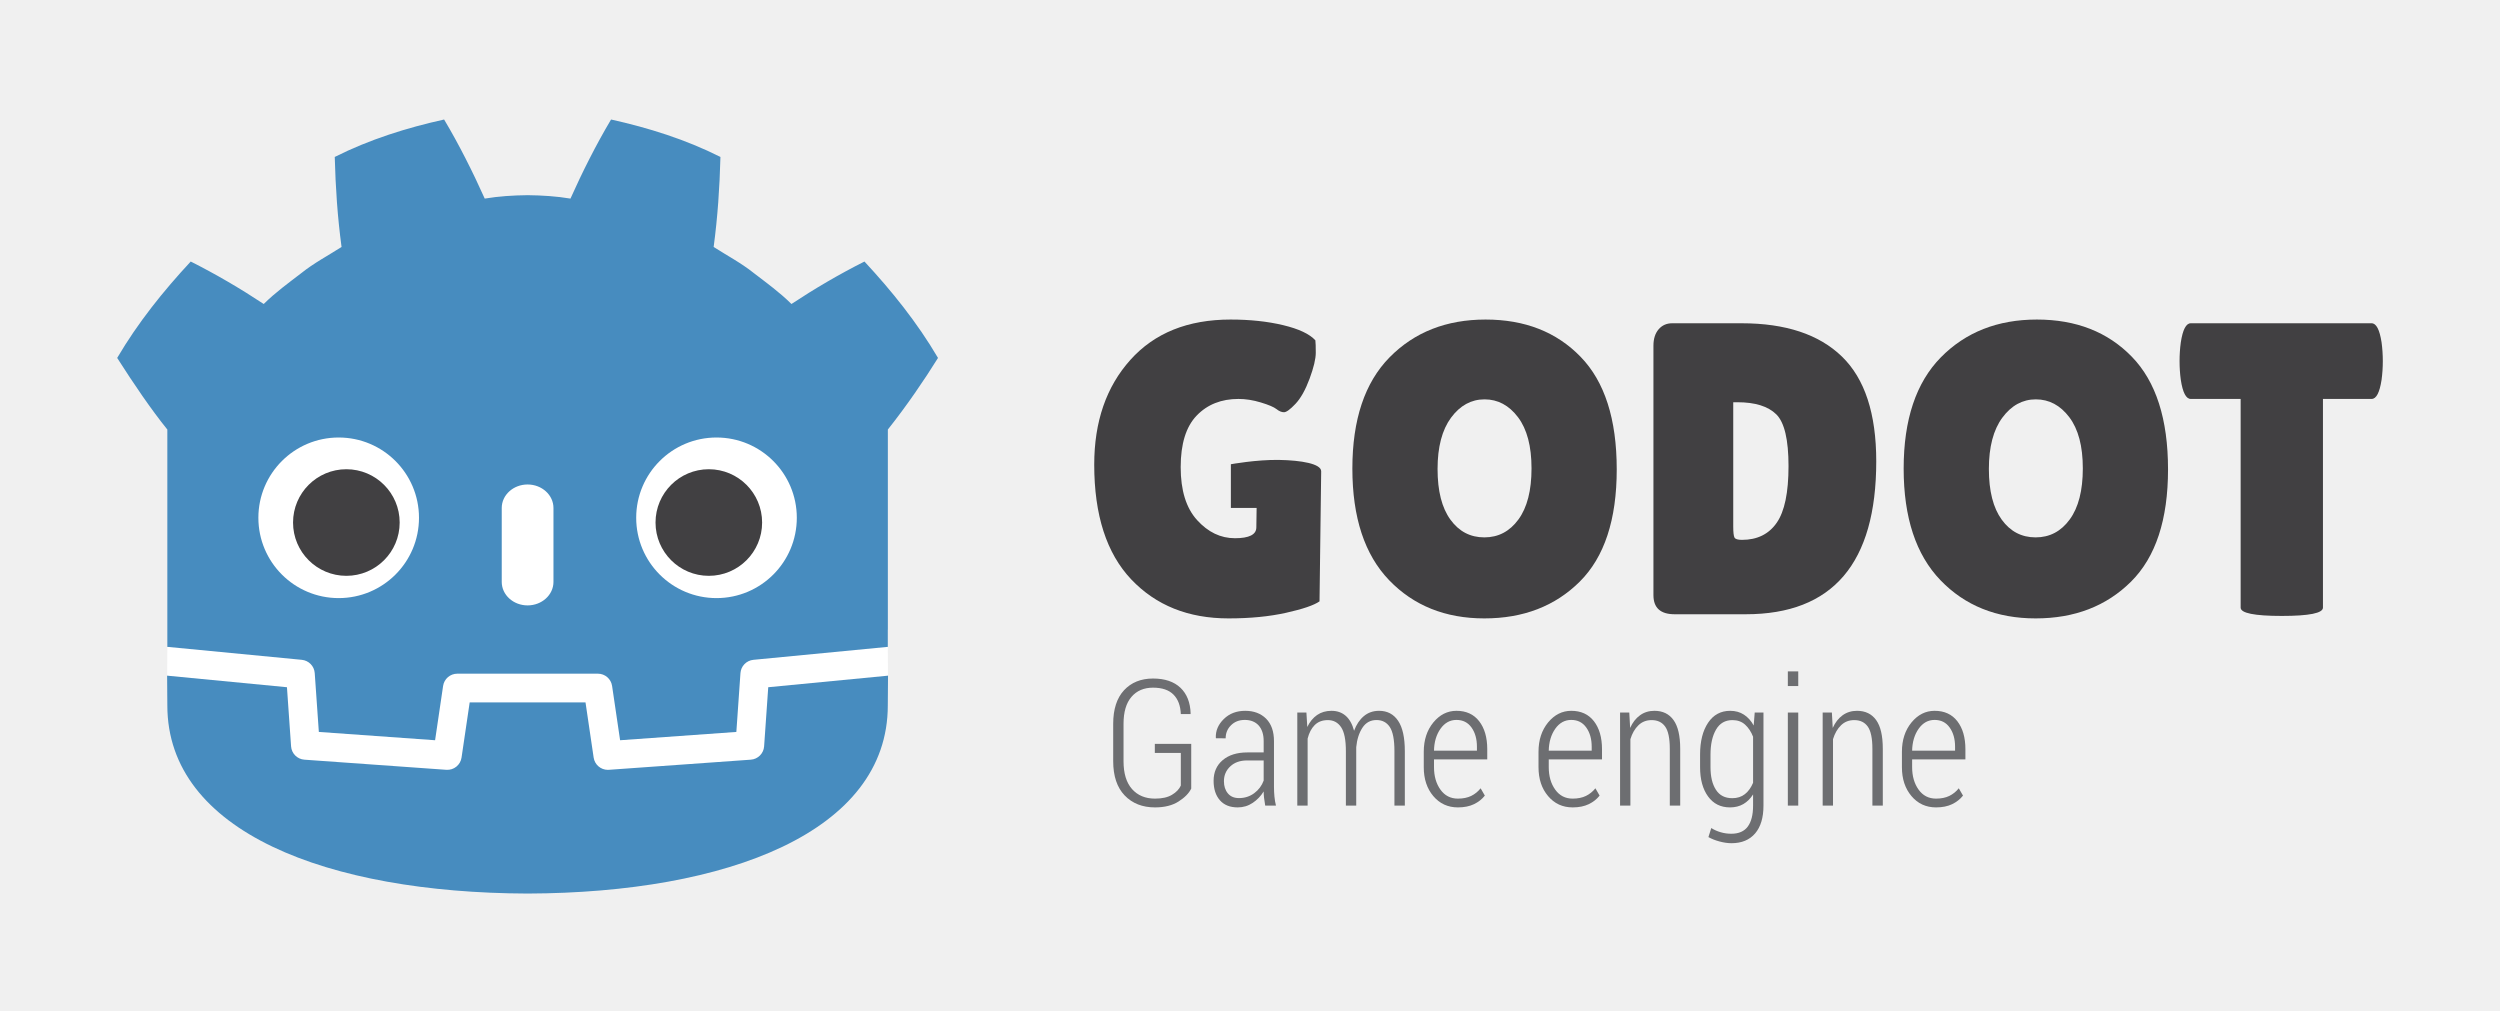
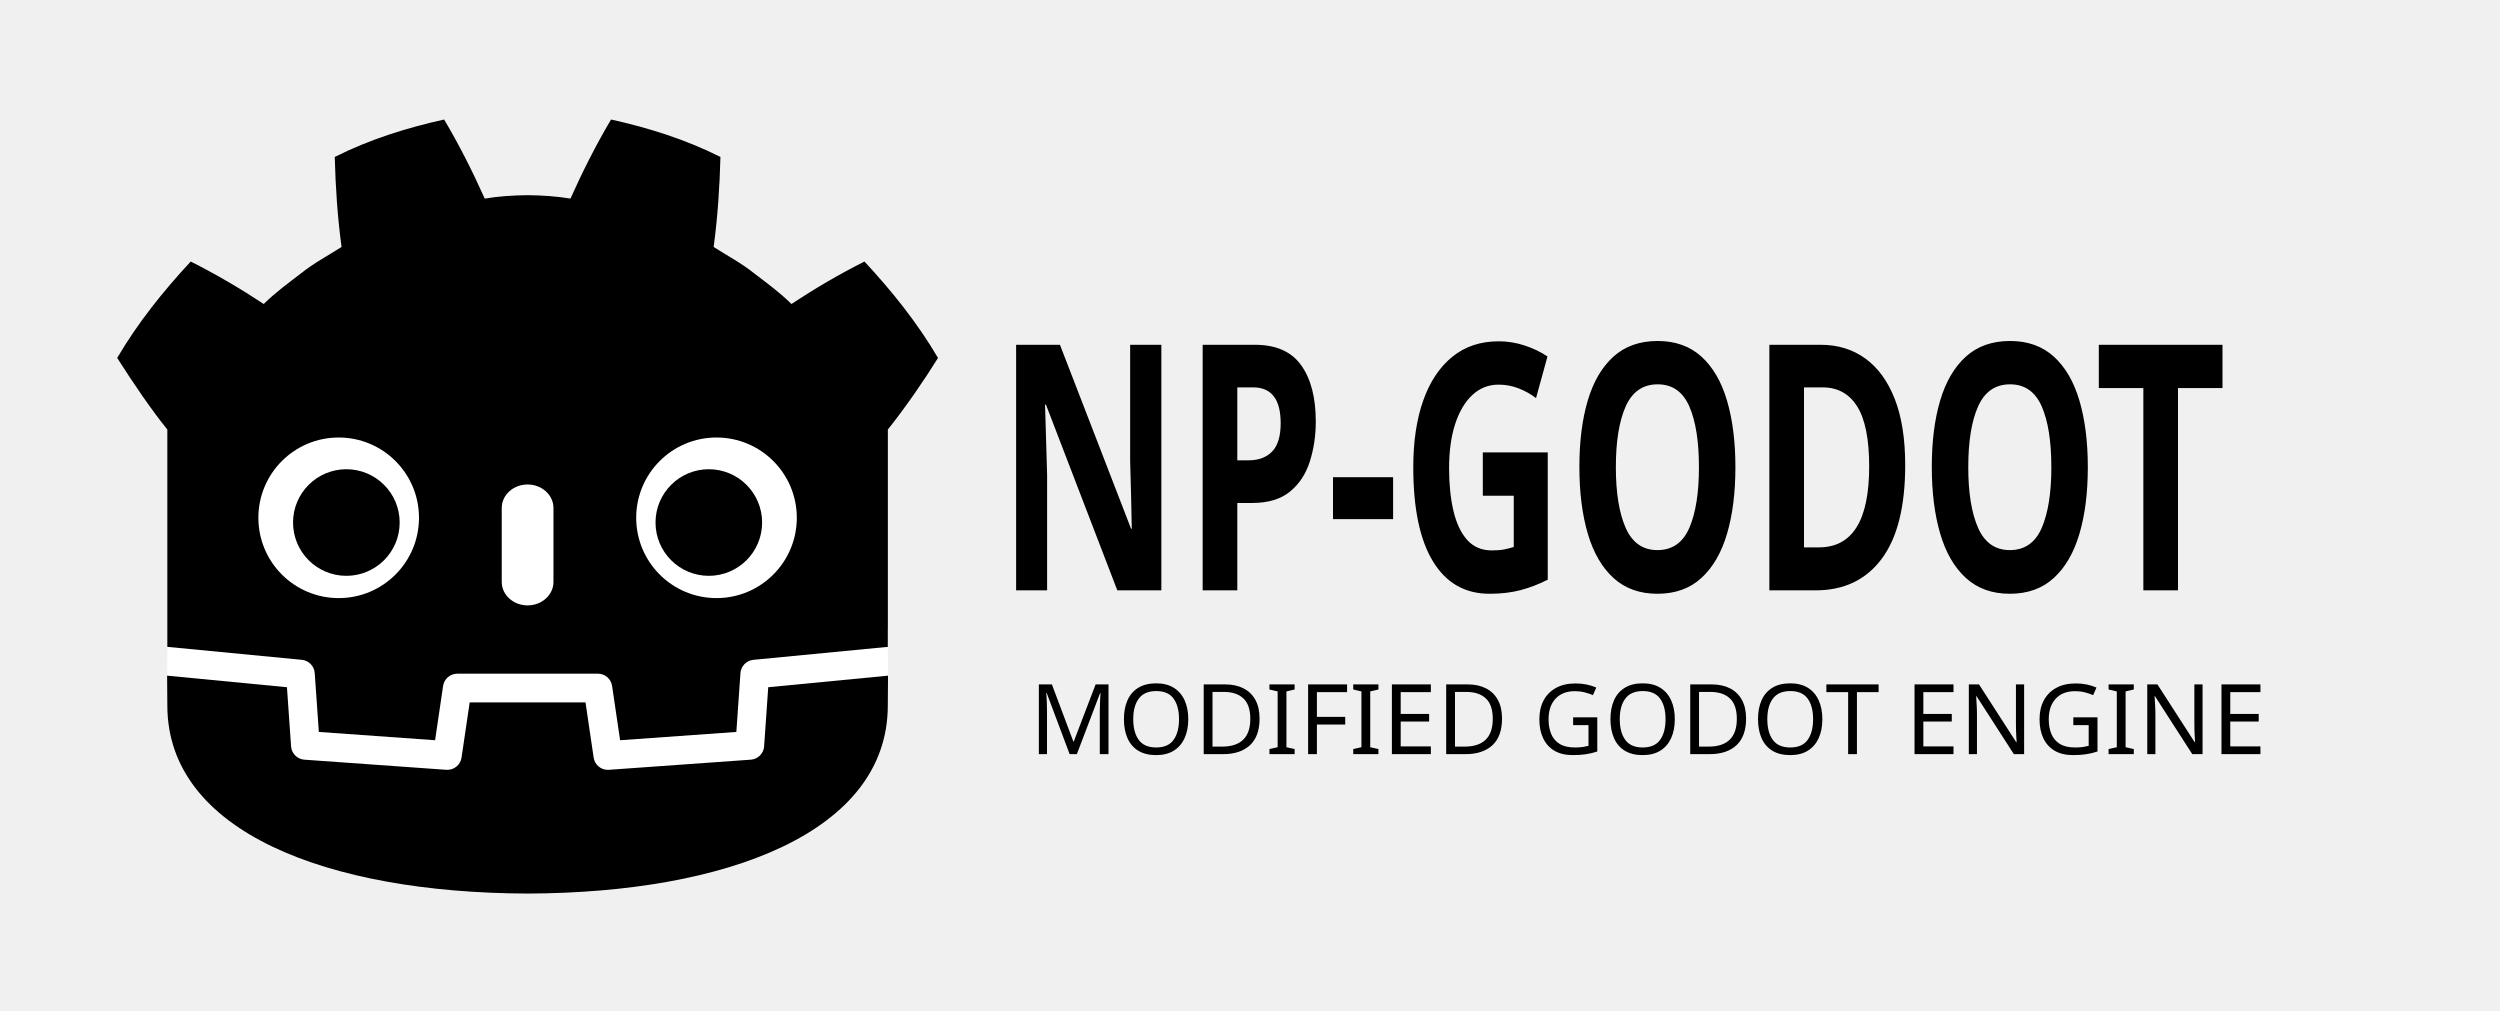
<svg xmlns="http://www.w3.org/2000/svg" id="svg2" version="1.1" xml:space="preserve" width="1024" height="414" viewBox="0 0 960 388.125">
  <defs id="defs6">
    <clipPath clipPathUnits="userSpaceOnUse" id="clipPath16">
      <path d="M 0,595.276 H 841.89 V 0 H 0 Z" id="path18" />
    </clipPath>
  </defs>
  <g id="g10" transform="matrix(1.25,0,0,-1.25,-94.25,597.4987)">
    <g id="g12">
      <g id="g14" clip-path="url(#clipPath16)">
-         <g id="g20" transform="matrix(1.131053,0,0,1.131053,531.4495,355.3157)" style="stroke-width:0.884">
-           <path d="m 0,0 c -3.611,0 -6.636,-1.659 -9.09,-4.967 -2.441,-3.311 -3.668,-7.958 -3.668,-13.938 0,-5.993 1.166,-10.581 3.503,-13.778 2.333,-3.207 5.398,-4.804 9.2,-4.804 3.8,0 6.887,1.617 9.258,4.862 2.371,3.233 3.559,7.861 3.559,13.886 0,6.02 -1.227,10.654 -3.673,13.89 C 6.646,-1.617 3.616,0 0,0 m -0.055,-59.493 c -10.573,0 -19.195,3.46 -25.859,10.379 -6.655,6.925 -9.984,17.03 -9.984,30.314 0,13.292 3.367,23.356 10.101,30.209 6.736,6.844 15.431,10.269 26.082,10.269 10.649,0 19.251,-3.363 25.794,-10.109 6.555,-6.733 9.827,-16.94 9.827,-30.591 0,-13.661 -3.348,-23.822 -10.05,-30.49 -6.702,-6.654 -15.333,-9.981 -25.911,-9.981" style="fill:#414042;fill-opacity:1;fill-rule:nonzero;stroke:none;stroke-width:0.884" id="path22" />
-         </g>
-         <g id="g24" transform="matrix(1.131053,0,0,1.131053,607.8515,354.431)" style="stroke-width:0.884">
-           <path d="m 0,0 v -33.768 c 0,-1.577 0.116,-2.571 0.342,-2.988 0.224,-0.415 0.903,-0.623 2.029,-0.623 4.144,0 7.283,1.548 9.429,4.634 2.151,3.083 3.215,8.216 3.215,15.405 0,7.192 -1.113,11.878 -3.325,14.055 C 9.467,-1.102 5.946,0 1.129,0 Z m -21.675,-52.392 v 67.735 c 0,1.883 0.468,3.369 1.413,4.471 0.939,1.085 2.161,1.636 3.671,1.636 H 2.263 c 11.965,0 21.053,-3.018 27.257,-9.04 6.215,-6.02 9.322,-15.499 9.322,-28.447 0,-27.7 -11.821,-41.547 -35.456,-41.547 h -19.302 c -3.836,0 -5.759,1.727 -5.759,5.192" style="fill:#414042;fill-opacity:1;fill-rule:nonzero;stroke:none;stroke-width:0.884" id="path26" />
-         </g>
-         <g id="g28" transform="matrix(1.131053,0,0,1.131053,700.8107,355.3157)" style="stroke-width:0.884">
-           <path d="m 0,0 c -3.612,0 -6.645,-1.659 -9.095,-4.967 -2.44,-3.311 -3.662,-7.958 -3.662,-13.938 0,-5.993 1.169,-10.581 3.499,-13.778 2.33,-3.207 5.398,-4.804 9.2,-4.804 3.801,0 6.89,1.617 9.258,4.862 2.372,3.233 3.56,7.861 3.56,13.886 0,6.02 -1.225,10.654 -3.671,13.89 C 6.642,-1.617 3.616,0 0,0 m -0.058,-59.493 c -10.577,0 -19.193,3.46 -25.851,10.379 -6.663,6.925 -9.993,17.03 -9.993,30.314 0,13.292 3.367,23.356 10.1,30.209 6.741,6.844 15.431,10.269 26.086,10.269 10.651,0 19.246,-3.363 25.797,-10.109 6.55,-6.733 9.822,-16.94 9.822,-30.591 0,-13.661 -3.349,-23.822 -10.05,-30.49 -6.699,-6.654 -15.338,-9.981 -25.911,-9.981" style="fill:#414042;fill-opacity:1;fill-rule:nonzero;stroke:none;stroke-width:0.884" id="path30" />
-         </g>
-         <g id="g32" transform="matrix(1.131053,0,0,1.131053,789.0113,291.3351)" style="stroke-width:0.884">
-           <path d="m 0,0 c 0,-1.496 -3.721,-2.255 -11.176,-2.255 -7.448,0 -11.18,0.759 -11.18,2.255 v 56.681 h -13.545 c -1.281,0 -2.185,1.727 -2.71,5.198 -0.226,1.652 -0.334,3.343 -0.334,5.077 0,1.724 0.108,3.422 0.334,5.077 0.525,3.462 1.429,5.202 2.71,5.202 h 49.112 c 1.279,0 2.179,-1.74 2.712,-5.202 0.221,-1.655 0.335,-3.353 0.335,-5.077 0,-1.734 -0.114,-3.425 -0.335,-5.077 C 15.39,58.408 14.49,56.681 13.211,56.681 H 0 Z" style="fill:#414042;fill-opacity:1;fill-rule:nonzero;stroke:none;stroke-width:0.884" id="path34" />
-         </g>
-         <g id="g36" transform="matrix(1.131053,0,0,1.131053,468.2655,336.7128)" style="stroke-width:0.884">
-           <path d="m 0,0 c -6.078,0.094 -13.034,-1.173 -13.034,-1.173 v -11.863 h 6.995 l -0.078,-5.288 c 0,-1.959 -1.942,-2.943 -5.815,-2.943 -3.878,0 -7.303,1.642 -10.274,4.917 -2.978,3.279 -4.459,8.072 -4.459,14.388 0,6.329 1.447,10.995 4.345,14.006 2.892,3.008 6.683,4.517 11.346,4.517 1.959,0 3.987,-0.316 6.096,-0.961 2.11,-0.639 3.519,-1.238 4.238,-1.799 0.713,-0.577 1.391,-0.85 2.032,-0.85 0.638,0 1.671,0.746 3.1,2.255 1.431,1.505 2.713,3.786 3.844,6.827 1.126,3.057 1.69,5.4 1.69,7.062 0,1.649 -0.036,2.786 -0.109,3.386 -1.581,1.73 -4.499,3.102 -8.755,4.122 -4.248,1.017 -9.011,1.522 -14.28,1.522 -11.594,0 -20.66,-3.65 -27.207,-10.95 -6.552,-7.303 -9.822,-16.783 -9.822,-28.452 0,-13.701 3.347,-24.087 10.041,-31.162 6.706,-7.074 15.51,-10.607 26.425,-10.607 5.87,0 11.08,0.505 15.632,1.522 4.557,1.013 7.586,2.053 9.093,3.105 l 0.452,35.33 C 11.496,-1.036 6.078,-0.104 0,0" style="fill:#414042;fill-opacity:1;fill-rule:nonzero;stroke:none;stroke-width:0.884" id="path38" />
-         </g>
-         <g id="g40" transform="matrix(1.131053,0,0,1.131053,441.3472,235.7512)" style="stroke-width:0.884">
-           <path d="m 0,0 c -0.624,-1.28 -1.771,-2.454 -3.449,-3.516 -1.676,-1.069 -3.805,-1.6 -6.391,-1.6 -3.412,0 -6.156,1.075 -8.24,3.249 -2.076,2.157 -3.116,5.266 -3.116,9.323 v 10.116 c 0,3.969 0.98,7.013 2.946,9.138 1.962,2.108 4.59,3.177 7.872,3.177 3.208,0 5.695,-0.844 7.455,-2.513 1.755,-1.675 2.677,-4.015 2.757,-7.003 L -0.21,20.238 h -2.619 c -0.094,2.29 -0.759,4.057 -2.01,5.305 -1.244,1.238 -3.095,1.864 -5.539,1.864 -2.473,0 -4.432,-0.837 -5.866,-2.516 -1.43,-1.675 -2.143,-4.103 -2.143,-7.293 V 7.424 c 0,-3.308 0.771,-5.83 2.311,-7.567 1.54,-1.724 3.616,-2.588 6.236,-2.588 1.913,0 3.451,0.339 4.602,1.033 1.155,0.684 1.956,1.519 2.409,2.51 v 8.861 h -7.06 v 2.463 H 0 Z" style="fill:#6d6e71;fill-opacity:1;fill-rule:nonzero;stroke:none;stroke-width:0.884" id="path42" />
-         </g>
-         <g id="g44" transform="matrix(1.131053,0,0,1.131053,456.0153,232.825)" style="stroke-width:0.884">
-           <path d="m 0,0 c 1.553,0 2.936,0.44 4.144,1.336 1.21,0.9 2.058,2.037 2.561,3.422 v 5.468 H 2.213 c -1.91,0 -3.44,-0.541 -4.585,-1.623 C -3.52,7.528 -4.088,6.185 -4.088,4.588 -4.088,3.239 -3.733,2.131 -3.014,1.277 -2.296,0.42 -1.292,0 0,0 M 7.124,-2.04 C 6.984,-1.164 6.875,-0.453 6.806,0.104 6.739,0.671 6.705,1.235 6.705,1.808 5.938,0.554 4.948,-0.486 3.725,-1.301 2.504,-2.122 1.146,-2.529 -0.35,-2.529 c -2.092,0 -3.701,0.648 -4.84,1.946 -1.132,1.303 -1.704,3.059 -1.704,5.276 0,2.343 0.823,4.223 2.473,5.618 1.649,1.395 3.89,2.092 6.709,2.092 h 4.417 v 3.106 c 0,1.786 -0.456,3.193 -1.351,4.21 -0.914,1.004 -2.17,1.512 -3.791,1.512 -1.508,0 -2.752,-0.479 -3.728,-1.45 -0.973,-0.965 -1.456,-2.144 -1.456,-3.549 l -2.623,0.023 -0.046,0.137 c -0.074,1.906 0.647,3.591 2.168,5.084 1.515,1.489 3.459,2.229 5.825,2.229 2.338,0 4.22,-0.711 5.657,-2.128 1.429,-1.431 2.146,-3.471 2.146,-6.124 V 3.057 c 0,-0.903 0.042,-1.78 0.121,-2.617 0.081,-0.848 0.212,-1.665 0.417,-2.48 z" style="fill:#6d6e71;fill-opacity:1;fill-rule:nonzero;stroke:none;stroke-width:0.884" id="path46" />
-         </g>
-         <g id="g48" transform="matrix(1.131053,0,0,1.131053,476.7303,259.1052)" style="stroke-width:0.884">
-           <path d="m 0,0 0.24,-3.923 c 0.664,1.404 1.554,2.486 2.657,3.255 1.107,0.759 2.41,1.138 3.906,1.138 1.527,0 2.814,-0.444 3.852,-1.343 1.039,-0.896 1.805,-2.252 2.292,-4.074 0.623,1.682 1.505,3.011 2.65,3.973 1.145,0.964 2.534,1.444 4.143,1.444 2.217,0 3.937,-0.897 5.156,-2.692 1.224,-1.799 1.834,-4.559 1.834,-8.288 v -14.765 h -2.823 v 14.814 c 0,3.1 -0.429,5.283 -1.263,6.538 -0.839,1.257 -2.042,1.89 -3.598,1.89 -1.637,0 -2.915,-0.691 -3.834,-2.096 -0.914,-1.405 -1.478,-3.161 -1.683,-5.282 v -0.655 -15.209 H 10.72 v 14.798 c 0,3.027 -0.424,5.194 -1.292,6.488 -0.864,1.294 -2.066,1.936 -3.609,1.936 -1.475,0 -2.668,-0.45 -3.562,-1.342 -0.9,-0.897 -1.54,-2.125 -1.928,-3.683 V -25.275 H -2.477 V 0 Z" style="fill:#6d6e71;fill-opacity:1;fill-rule:nonzero;stroke:none;stroke-width:0.884" id="path50" />
-         </g>
-         <g id="g52" transform="matrix(1.131053,0,0,1.131053,522.8228,256.8387)" style="stroke-width:0.884">
-           <path d="m 0,0 c -1.758,0 -3.202,-0.802 -4.334,-2.402 -1.133,-1.606 -1.718,-3.585 -1.765,-5.944 h 11.66 v 1.082 c 0,2.086 -0.489,3.823 -1.469,5.201 C 3.106,-0.684 1.745,0 0,0 m 0.397,-23.76 c -2.725,0 -4.954,1.026 -6.685,3.073 -1.726,2.043 -2.591,4.657 -2.591,7.841 v 4.197 c 0,3.19 0.867,5.85 2.602,7.965 1.739,2.105 3.828,3.158 6.277,3.158 2.648,0 4.699,-0.939 6.164,-2.823 1.468,-1.887 2.201,-4.422 2.201,-7.603 v -2.773 H -6.099 v -2.102 c 0,-2.447 0.586,-4.484 1.752,-6.11 1.168,-1.63 2.755,-2.438 4.744,-2.438 1.382,0 2.585,0.244 3.588,0.724 1.003,0.491 1.863,1.179 2.578,2.082 l 1.149,-1.988 C 6.949,-21.525 5.96,-22.307 4.753,-22.887 3.549,-23.464 2.094,-23.76 0.397,-23.76" style="fill:#6d6e71;fill-opacity:1;fill-rule:nonzero;stroke:none;stroke-width:0.884" id="path54" />
-         </g>
-         <g id="g56" transform="matrix(1.131053,0,0,1.131053,558.0805,256.8387)" style="stroke-width:0.884">
-           <path d="M 0,0 C -1.763,0 -3.21,-0.802 -4.341,-2.402 -5.467,-4.008 -6.053,-5.987 -6.104,-8.346 H 5.559 v 1.082 c 0,2.086 -0.488,3.823 -1.474,5.201 C 3.104,-0.684 1.744,0 0,0 m 0.394,-23.76 c -2.726,0 -4.951,1.026 -6.679,3.073 -1.733,2.043 -2.6,4.657 -2.6,7.841 v 4.197 c 0,3.19 0.871,5.85 2.602,7.965 1.744,2.105 3.834,3.158 6.283,3.158 2.643,0 4.703,-0.939 6.164,-2.823 1.463,-1.887 2.197,-4.422 2.197,-7.603 v -2.773 H -6.104 v -2.102 c 0,-2.447 0.587,-4.484 1.76,-6.11 1.162,-1.63 2.742,-2.438 4.738,-2.438 1.387,0 2.585,0.244 3.585,0.724 1.007,0.491 1.866,1.179 2.589,2.082 l 1.141,-1.988 c -0.764,-0.968 -1.75,-1.75 -2.959,-2.33 -1.204,-0.577 -2.658,-0.873 -4.356,-0.873" style="fill:#6d6e71;fill-opacity:1;fill-rule:nonzero;stroke:none;stroke-width:0.884" id="path58" />
-         </g>
-         <g id="g60" transform="matrix(1.131053,0,0,1.131053,575.9168,259.1052)" style="stroke-width:0.884">
-           <path d="m 0,0 0.23,-4.178 c 0.674,1.483 1.564,2.634 2.682,3.435 1.108,0.805 2.413,1.213 3.914,1.213 2.258,0 3.988,-0.835 5.189,-2.513 1.214,-1.675 1.815,-4.279 1.815,-7.812 v -15.42 h -2.825 v 15.394 c 0,2.888 -0.423,4.905 -1.264,6.075 -0.836,1.17 -2.065,1.753 -3.665,1.753 -1.435,0 -2.638,-0.466 -3.603,-1.414 C 1.504,-4.406 0.782,-5.657 0.301,-7.234 V -25.275 H -2.504 V 0 Z" style="fill:#6d6e71;fill-opacity:1;fill-rule:nonzero;stroke:none;stroke-width:0.884" id="path62" />
-         </g>
-         <g id="g64" transform="matrix(1.131053,0,0,1.131053,600.8685,242.3088)" style="stroke-width:0.884">
-           <path d="m 0,0 c 0,-2.565 0.486,-4.605 1.472,-6.123 0.974,-1.532 2.457,-2.288 4.436,-2.288 1.356,0 2.498,0.361 3.435,1.101 0.934,0.74 1.672,1.77 2.218,3.077 v 12.52 c -0.525,1.346 -1.246,2.434 -2.157,3.272 -0.91,0.824 -2.062,1.238 -3.448,1.238 -1.975,0 -3.468,-0.86 -4.46,-2.587 C 0.497,8.48 0,6.224 0,3.454 Z m -2.833,3.454 c 0,3.582 0.723,6.459 2.177,8.627 1.442,2.157 3.448,3.239 6.004,3.239 1.419,0 2.664,-0.346 3.728,-1.04 1.066,-0.681 1.947,-1.678 2.654,-2.946 l 0.274,3.516 h 2.381 v -25.298 c 0,-3.239 -0.751,-5.749 -2.26,-7.525 -1.511,-1.769 -3.657,-2.665 -6.428,-2.665 -0.996,0 -2.067,0.156 -3.212,0.459 -1.147,0.303 -2.162,0.701 -3.052,1.2 l 0.776,2.463 c 0.759,-0.492 1.608,-0.873 2.548,-1.141 0.932,-0.277 1.895,-0.41 2.894,-0.41 2.009,0 3.498,0.645 4.46,1.932 0.966,1.304 1.45,3.19 1.45,5.687 v 3.057 c -0.717,-1.138 -1.597,-2.011 -2.64,-2.614 -1.039,-0.606 -2.253,-0.909 -3.622,-0.909 -2.539,0 -4.53,0.994 -5.968,2.982 C -2.11,-5.948 -2.833,-3.301 -2.833,0 Z" style="fill:#6d6e71;fill-opacity:1;fill-rule:nonzero;stroke:none;stroke-width:0.884" id="path66" />
-         </g>
-         <path d="m 627.823,230.518 h -3.201 v 28.587 h 3.201 z m 0,36.726 h -3.201 v 4.504 h 3.201 z" style="fill:#6d6e71;fill-opacity:1;fill-rule:nonzero;stroke:none;stroke-width:1" id="path68" />
-         <g id="g70" transform="matrix(1.131053,0,0,1.131053,638.1538,259.1052)" style="stroke-width:0.884">
-           <path d="m 0,0 0.23,-4.178 c 0.676,1.483 1.562,2.634 2.678,3.435 1.115,0.805 2.422,1.213 3.916,1.213 2.258,0 3.995,-0.835 5.199,-2.513 1.211,-1.675 1.807,-4.279 1.807,-7.812 v -15.42 h -2.825 v 15.394 c 0,2.888 -0.422,4.905 -1.261,6.075 -0.843,1.17 -2.063,1.753 -3.668,1.753 -1.434,0 -2.635,-0.466 -3.599,-1.414 C 1.51,-4.406 0.785,-5.657 0.306,-7.234 V -25.275 H -2.503 V 0 Z" style="fill:#6d6e71;fill-opacity:1;fill-rule:nonzero;stroke:none;stroke-width:0.884" id="path72" />
-         </g>
-         <g id="g74" transform="matrix(1.131053,0,0,1.131053,669.7088,256.8387)" style="stroke-width:0.884">
-           <path d="M 0,0 C -1.763,0 -3.208,-0.802 -4.334,-2.402 -5.463,-4.008 -6.052,-5.987 -6.102,-8.346 H 5.56 v 1.082 c 0,2.086 -0.486,3.823 -1.47,5.201 C 3.109,-0.684 1.747,0 0,0 m 0.401,-23.76 c -2.733,0 -4.958,1.026 -6.681,3.073 -1.73,2.043 -2.595,4.657 -2.595,7.841 v 4.197 c 0,3.19 0.865,5.85 2.6,7.965 1.739,2.105 3.831,3.158 6.275,3.158 2.646,0 4.706,-0.939 6.172,-2.823 1.462,-1.887 2.195,-4.422 2.195,-7.603 v -2.773 H -6.102 v -2.102 c 0,-2.447 0.59,-4.484 1.757,-6.11 1.166,-1.63 2.748,-2.438 4.746,-2.438 1.382,0 2.579,0.244 3.578,0.724 1.012,0.491 1.869,1.179 2.591,2.082 l 1.147,-1.988 c -0.769,-0.968 -1.755,-1.75 -2.962,-2.33 -1.203,-0.577 -2.658,-0.873 -4.354,-0.873" style="fill:#6d6e71;fill-opacity:1;fill-rule:nonzero;stroke:none;stroke-width:0.884" id="path76" />
-         </g>
        <g id="g78" transform="matrix(1.131053,0,0,1.131053,348.1311,279.2668)" style="stroke-width:0.884">
          <path d="m 0,0 c 0,0 -0.325,1.994 -0.515,1.976 l -36.182,-3.491 c -2.879,-0.278 -5.115,-2.574 -5.317,-5.459 l -0.994,-14.247 -27.992,-1.997 -1.904,12.912 c -0.424,2.872 -2.932,5.037 -5.835,5.037 h -38.188 c -2.902,0 -5.41,-2.165 -5.834,-5.037 l -1.905,-12.912 -27.992,1.997 -0.994,14.247 c -0.202,2.886 -2.438,5.182 -5.317,5.46 l -36.2,3.49 c -0.187,0.018 -0.324,-1.978 -0.511,-1.978 l -0.049,-7.83 30.658,-4.944 1.004,-14.374 c 0.203,-2.91 2.551,-5.263 5.463,-5.472 l 38.551,-2.75 c 0.146,-0.01 0.29,-0.016 0.434,-0.016 2.897,0 5.401,2.166 5.825,5.038 l 1.959,13.286 h 28.005 l 1.959,-13.286 c 0.423,-2.871 2.93,-5.037 5.831,-5.037 0.142,0 0.284,0.005 0.423,0.015 l 38.556,2.75 c 2.911,0.209 5.26,2.562 5.463,5.472 l 1.003,14.374 30.645,4.966 z" style="fill:#ffffff;fill-opacity:1;fill-rule:nonzero;stroke:none;stroke-width:0.884" id="path80" />
        </g>
-         <g id="g82" transform="matrix(1.131053,0,0,1.131053,126.8061,346.0453)" style="stroke-width:0.884">
-           <path d="m 0,0 v -47.514 -6.035 -5.492 c 0.108,-0.001 0.216,-0.005 0.323,-0.015 l 36.196,-3.49 c 1.896,-0.183 3.382,-1.709 3.514,-3.609 l 1.116,-15.978 31.574,-2.253 2.175,14.747 c 0.282,1.912 1.922,3.329 3.856,3.329 h 38.188 c 1.933,0 3.573,-1.417 3.855,-3.329 l 2.175,-14.747 31.575,2.253 1.115,15.978 c 0.133,1.9 1.618,3.425 3.514,3.609 l 36.182,3.49 c 0.107,0.01 0.214,0.014 0.322,0.015 v 4.711 l 0.015,0.005 V 0 c 5.097,6.416 9.923,13.494 13.621,19.449 -5.651,9.62 -12.575,18.217 -19.976,26.182 -6.864,-3.455 -13.531,-7.369 -19.828,-11.534 -3.151,3.132 -6.7,5.694 -10.186,8.372 -3.425,2.751 -7.285,4.768 -10.946,7.118 1.09,8.117 1.629,16.108 1.846,24.448 -9.446,4.754 -19.519,7.906 -29.708,10.17 -4.068,-6.837 -7.788,-14.241 -11.028,-21.479 -3.842,0.642 -7.702,0.88 -11.567,0.926 v 0.006 c -0.027,0 -0.052,-0.006 -0.075,-0.006 -0.024,0 -0.049,0.006 -0.073,0.006 V 63.652 C 93.903,63.606 90.046,63.368 86.203,62.726 82.965,69.964 79.247,77.368 75.173,84.205 64.989,81.941 54.915,78.789 45.47,74.035 45.686,65.695 46.225,57.704 47.318,49.587 43.65,47.237 39.795,45.22 36.369,42.469 32.888,39.791 29.333,37.229 26.181,34.097 19.884,38.262 13.219,42.176 6.353,45.631 -1.048,37.666 -7.968,29.069 -13.621,19.449 -9.178,12.475 -4.413,5.466 0,0 Z" style="fill:#478cbf;fill-opacity:1;fill-rule:nonzero;stroke:none;stroke-width:0.884" id="path84" />
+         <g id="g82" transform="matrix(1.131053,0,0,1.131053,126.8061,346.0453)" style="stroke-width:0.884;fill:#000000;fill-opacity:1">
+           <path d="m 0,0 v -47.514 -6.035 -5.492 c 0.108,-0.001 0.216,-0.005 0.323,-0.015 l 36.196,-3.49 c 1.896,-0.183 3.382,-1.709 3.514,-3.609 l 1.116,-15.978 31.574,-2.253 2.175,14.747 c 0.282,1.912 1.922,3.329 3.856,3.329 h 38.188 c 1.933,0 3.573,-1.417 3.855,-3.329 l 2.175,-14.747 31.575,2.253 1.115,15.978 c 0.133,1.9 1.618,3.425 3.514,3.609 l 36.182,3.49 c 0.107,0.01 0.214,0.014 0.322,0.015 v 4.711 l 0.015,0.005 V 0 c 5.097,6.416 9.923,13.494 13.621,19.449 -5.651,9.62 -12.575,18.217 -19.976,26.182 -6.864,-3.455 -13.531,-7.369 -19.828,-11.534 -3.151,3.132 -6.7,5.694 -10.186,8.372 -3.425,2.751 -7.285,4.768 -10.946,7.118 1.09,8.117 1.629,16.108 1.846,24.448 -9.446,4.754 -19.519,7.906 -29.708,10.17 -4.068,-6.837 -7.788,-14.241 -11.028,-21.479 -3.842,0.642 -7.702,0.88 -11.567,0.926 v 0.006 c -0.027,0 -0.052,-0.006 -0.075,-0.006 -0.024,0 -0.049,0.006 -0.073,0.006 V 63.652 C 93.903,63.606 90.046,63.368 86.203,62.726 82.965,69.964 79.247,77.368 75.173,84.205 64.989,81.941 54.915,78.789 45.47,74.035 45.686,65.695 46.225,57.704 47.318,49.587 43.65,47.237 39.795,45.22 36.369,42.469 32.888,39.791 29.333,37.229 26.181,34.097 19.884,38.262 13.219,42.176 6.353,45.631 -1.048,37.666 -7.968,29.069 -13.621,19.449 -9.178,12.475 -4.413,5.466 0,0 Z" style="fill:#000000;fill-opacity:1;fill-rule:nonzero;stroke:none;stroke-width:0.884" id="path84" />
        </g>
-         <g id="g86" transform="matrix(1.131053,0,0,1.131053,311.4033,266.8844)" style="stroke-width:0.884">
-           <path d="m 0,0 -1.121,-16.063 c -0.135,-1.936 -1.675,-3.477 -3.611,-3.616 l -38.555,-2.751 c -0.094,-0.007 -0.188,-0.01 -0.281,-0.01 -1.916,0 -3.569,1.406 -3.852,3.33 l -2.211,14.994 H -81.09 l -2.211,-14.994 c -0.297,-2.018 -2.101,-3.469 -4.133,-3.32 l -38.555,2.751 c -1.936,0.139 -3.476,1.68 -3.611,3.616 L -130.721,0 -163.268,3.138 c 0.015,-3.498 0.06,-7.33 0.06,-8.093 0,-34.374 43.605,-50.896 97.781,-51.086 h 0.066 0.067 c 54.176,0.19 97.766,16.712 97.766,51.086 0,0.777 0.047,4.593 0.063,8.093 z" style="fill:#478cbf;fill-opacity:1;fill-rule:nonzero;stroke:none;stroke-width:0.884" id="path88" />
+         <g id="g86" transform="matrix(1.131053,0,0,1.131053,311.4033,266.8844)" style="stroke-width:0.884;fill:#000000;fill-opacity:1">
+           <path d="m 0,0 -1.121,-16.063 c -0.135,-1.936 -1.675,-3.477 -3.611,-3.616 l -38.555,-2.751 c -0.094,-0.007 -0.188,-0.01 -0.281,-0.01 -1.916,0 -3.569,1.406 -3.852,3.33 l -2.211,14.994 H -81.09 l -2.211,-14.994 c -0.297,-2.018 -2.101,-3.469 -4.133,-3.32 l -38.555,2.751 c -1.936,0.139 -3.476,1.68 -3.611,3.616 L -130.721,0 -163.268,3.138 c 0.015,-3.498 0.06,-7.33 0.06,-8.093 0,-34.374 43.605,-50.896 97.781,-51.086 h 0.066 0.067 c 54.176,0.19 97.766,16.712 97.766,51.086 0,0.777 0.047,4.593 0.063,8.093 z" style="fill:#000000;fill-opacity:1;fill-rule:nonzero;stroke:none;stroke-width:0.884" id="path88" />
        </g>
        <g id="g90" transform="matrix(1.131053,0,0,1.131053,204.1139,318.9377)" style="stroke-width:0.884">
          <path d="m 0,0 c 0,-12.052 -9.765,-21.815 -21.813,-21.815 -12.042,0 -21.81,9.763 -21.81,21.815 0,12.044 9.768,21.802 21.81,21.802 C -9.765,21.802 0,12.044 0,0" style="fill:#ffffff;fill-opacity:1;fill-rule:nonzero;stroke:none;stroke-width:0.884" id="path92" />
        </g>
        <g id="g94" transform="matrix(1.131053,0,0,1.131053,198.1775,317.4744)" style="stroke-width:0.884">
-           <path d="m 0,0 c 0,-7.994 -6.479,-14.473 -14.479,-14.473 -7.996,0 -14.479,6.479 -14.479,14.473 0,7.994 6.483,14.479 14.479,14.479 C -6.479,14.479 0,7.994 0,0" style="fill:#414042;fill-opacity:1;fill-rule:nonzero;stroke:none;stroke-width:0.884" id="path96" />
+           <path d="m 0,0 c 0,-7.994 -6.479,-14.473 -14.479,-14.473 -7.996,0 -14.479,6.479 -14.479,14.473 0,7.994 6.483,14.479 14.479,14.479 C -6.479,14.479 0,7.994 0,0" style="fill:#000000;fill-opacity:1;fill-rule:nonzero;stroke:none;stroke-width:0.884" id="path96" />
        </g>
        <g id="g98" transform="matrix(1.131053,0,0,1.131053,237.475,292.0191)" style="stroke-width:0.884">
          <path d="m 0,0 c -3.878,0 -7.021,2.858 -7.021,6.381 v 20.081 c 0,3.52 3.143,6.381 7.021,6.381 3.878,0 7.028,-2.861 7.028,-6.381 V 6.381 C 7.028,2.858 3.878,0 0,0" style="fill:#ffffff;fill-opacity:1;fill-rule:nonzero;stroke:none;stroke-width:0.884" id="path100" />
        </g>
        <g id="g102" transform="matrix(1.131053,0,0,1.131053,270.8402,318.9377)" style="stroke-width:0.884">
          <path d="m 0,0 c 0,-12.052 9.765,-21.815 21.815,-21.815 12.041,0 21.808,9.763 21.808,21.815 0,12.044 -9.767,21.802 -21.808,21.802 C 9.765,21.802 0,12.044 0,0" style="fill:#ffffff;fill-opacity:1;fill-rule:nonzero;stroke:none;stroke-width:0.884" id="path104" />
        </g>
-         <g id="g106" transform="matrix(1.131053,0,0,1.131053,276.7781,317.4744)" style="stroke-width:0.884">
-           <path d="m 0,0 c 0,-7.994 6.477,-14.473 14.471,-14.473 8.002,0 14.479,6.479 14.479,14.473 0,7.994 -6.477,14.479 -14.479,14.479 C 6.477,14.479 0,7.994 0,0" style="fill:#414042;fill-opacity:1;fill-rule:nonzero;stroke:none;stroke-width:0.884" id="path108" />
+         <g id="g106" transform="matrix(1.131053,0,0,1.131053,276.7781,317.4744)" style="stroke-width:0.884;fill:#000000;fill-opacity:1">
+           <path d="m 0,0 c 0,-7.994 6.477,-14.473 14.471,-14.473 8.002,0 14.479,6.479 14.479,14.473 0,7.994 -6.477,14.479 -14.479,14.479 C 6.477,14.479 0,7.994 0,0" style="fill:#000000;fill-opacity:1;fill-rule:nonzero;stroke:none;stroke-width:0.884" id="path108" />
        </g>
+         <text xml:space="preserve" style="font-style:normal;font-weight:normal;font-size:86.3px;line-height:1.25;font-family:sans-serif;fill:#000000;fill-opacity:1;stroke:none;stroke-width:2.158" x="466.758" y="-242.275" id="text2287" transform="scale(0.8167218,-1.224407)">
+           <tspan id="tspan2285" style="font-style:normal;font-variant:normal;font-weight:bold;font-stretch:normal;font-family:Verdana;-inkscape-font-specification:'Verdana Bold';stroke-width:2.158" x="466.758" y="-242.275">NP-GODOT</tspan>
+         </text>
+         <text xml:space="preserve" style="font-style:normal;font-weight:normal;font-size:30px;line-height:1.25;font-family:sans-serif;fill:#000000;fill-opacity:1;stroke:none;stroke-width:0.75" x="391.633" y="-246.329" id="text9559" transform="scale(1,-1)">
+           <tspan id="tspan9557" style="stroke-width:0.75" x="391.633" y="-246.329">MODIFIED GODOT ENGINE</tspan>
+         </text>
      </g>
    </g>
  </g>
</svg>
